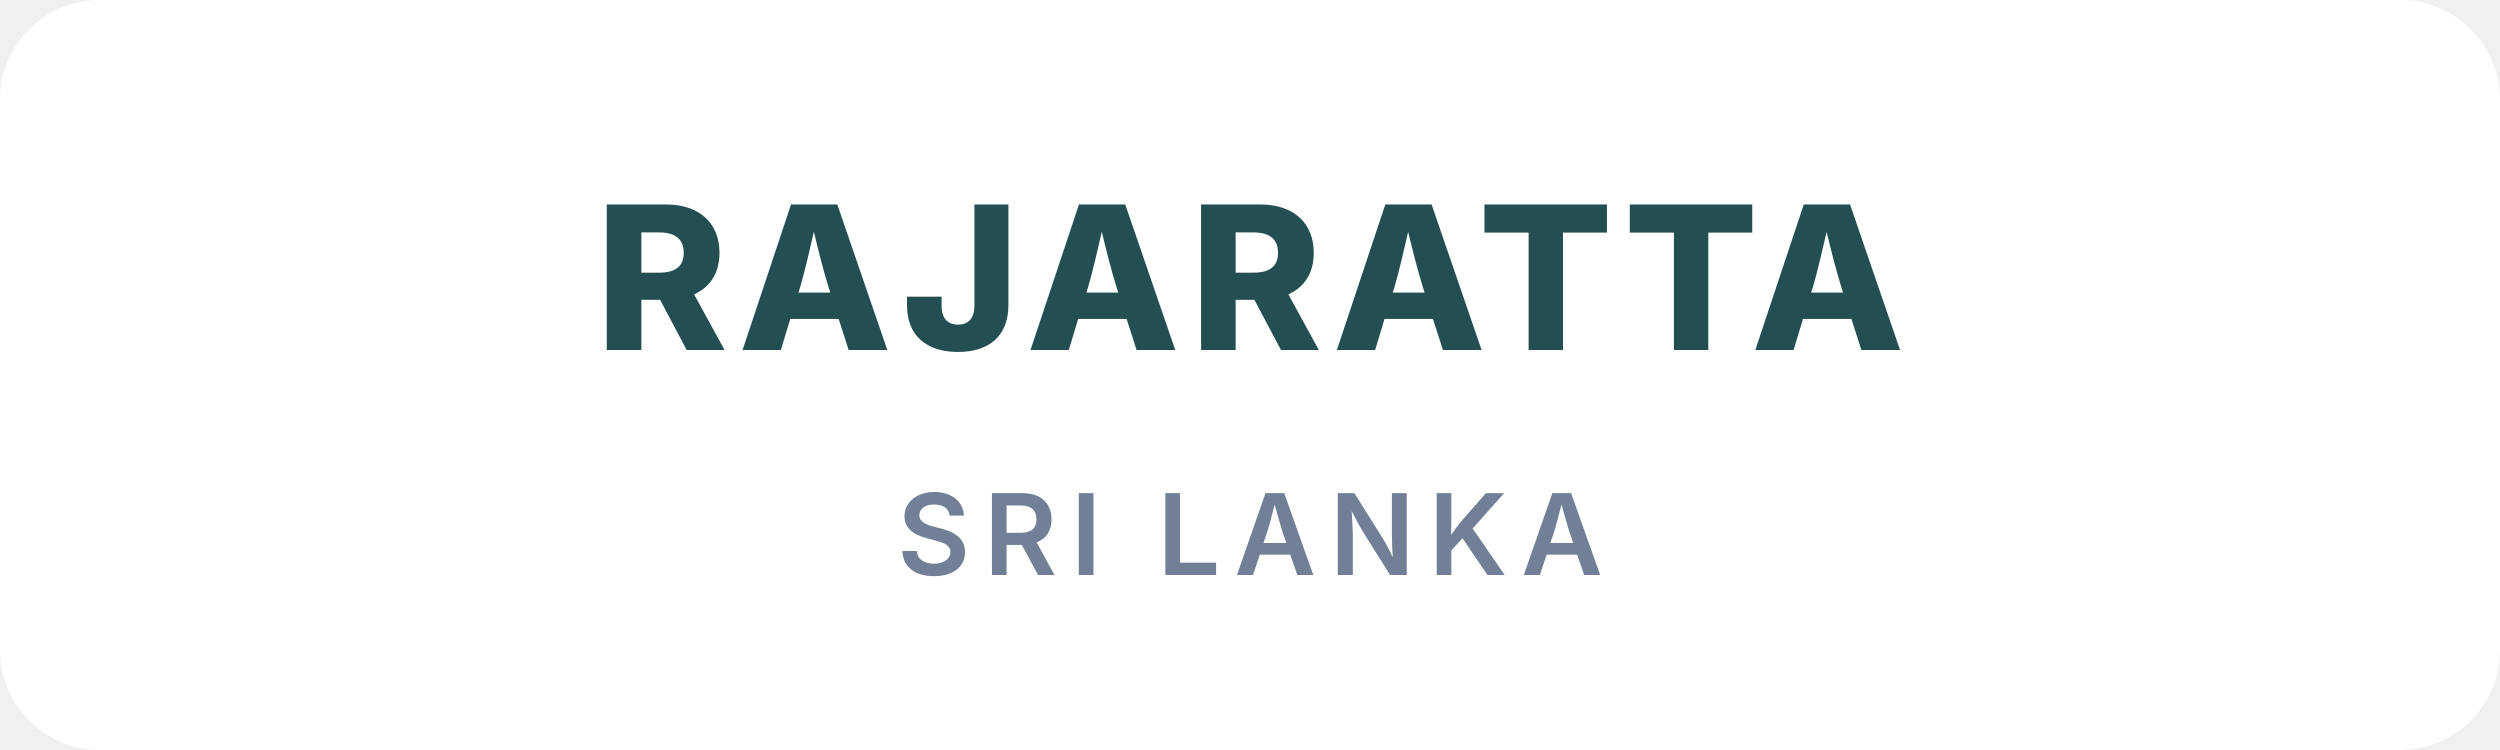
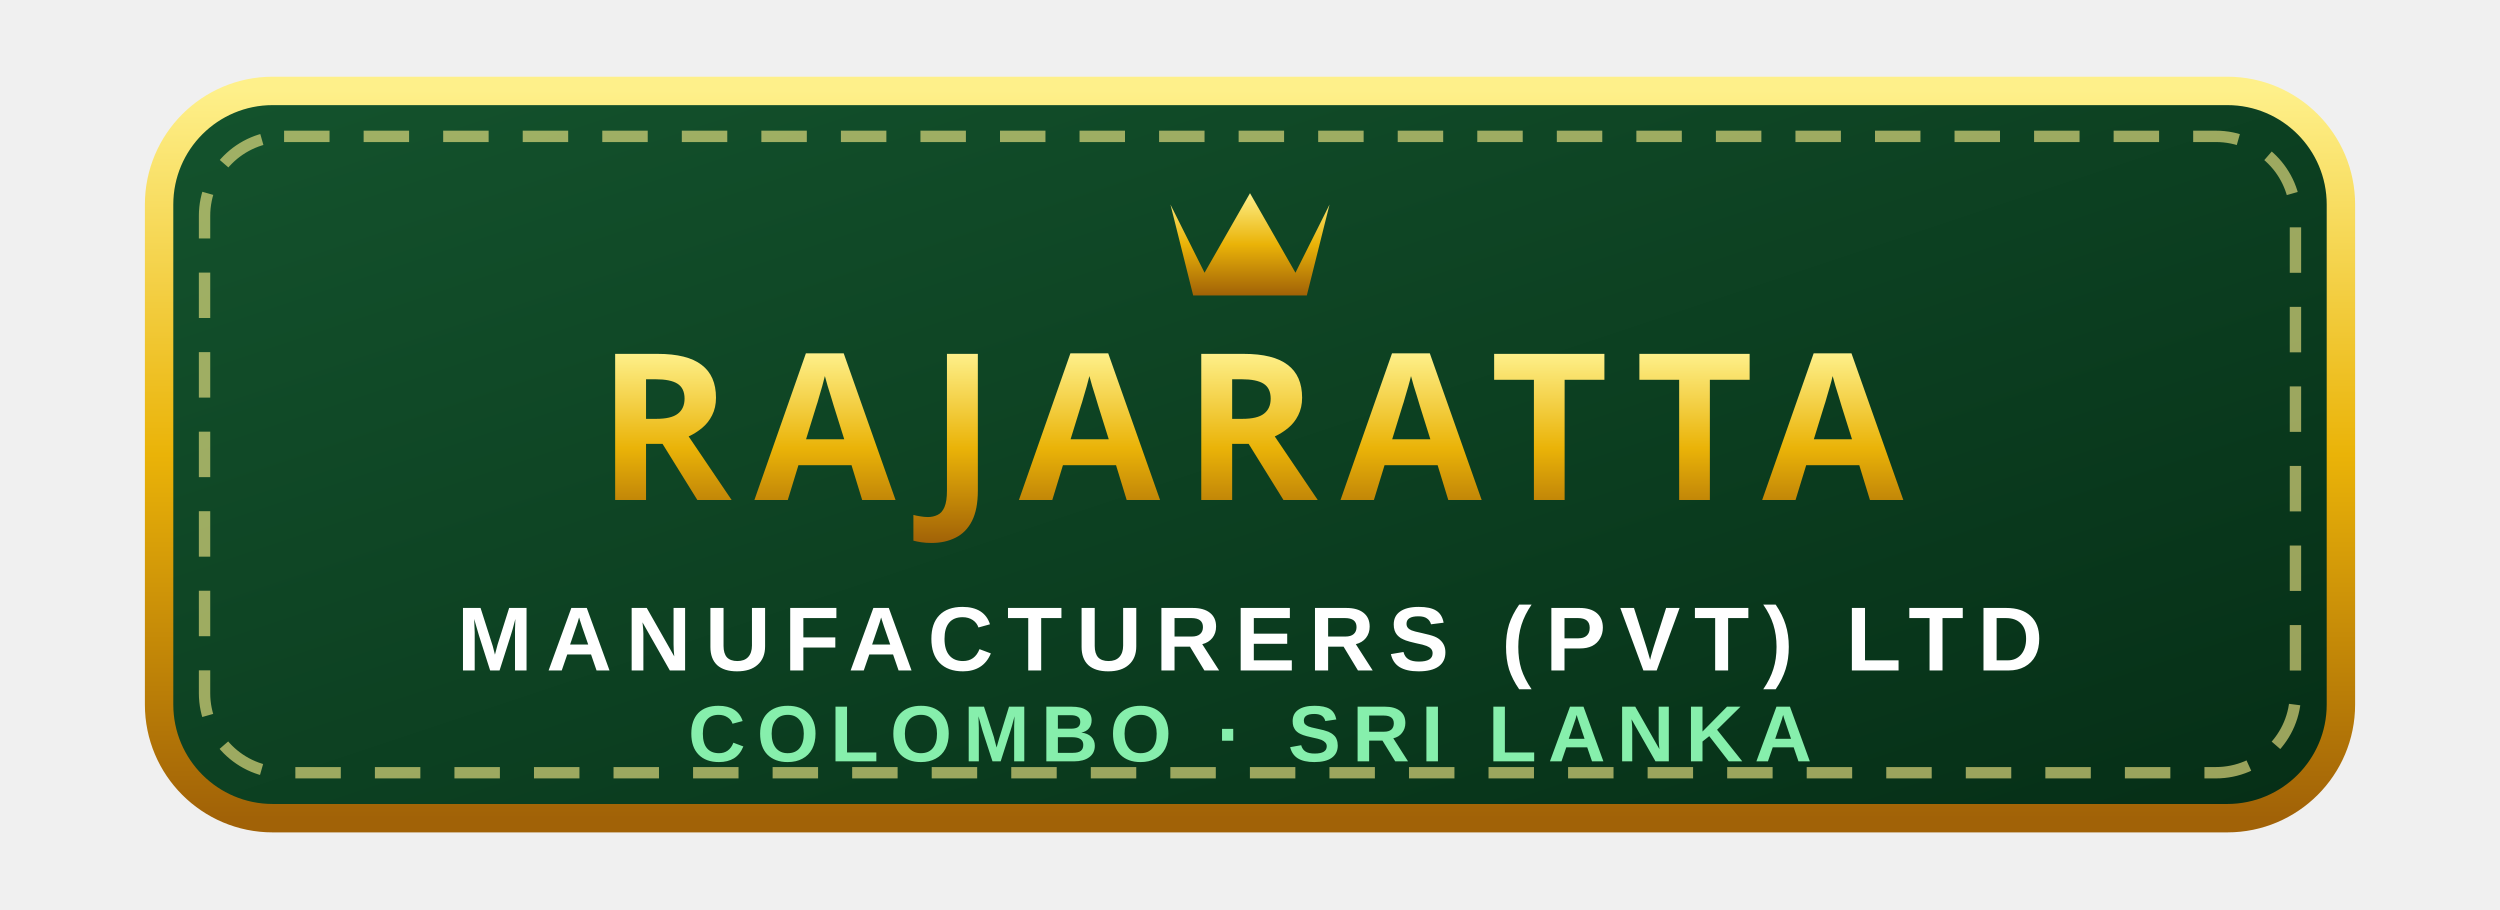
- <svg xmlns="http://www.w3.org/2000/svg" viewBox="0 0 200 60" width="200" height="60">
-   <rect width="200" height="60" rx="8" fill="#ffffff" />
-   <text x="100" y="28" font-family="system-ui, -apple-system, sans-serif" font-size="16" font-weight="800" fill="#234E52" text-anchor="middle" letter-spacing="0.05em">RAJARATTA</text>
-   <text x="100" y="46" font-family="system-ui, -apple-system, sans-serif" font-size="9" font-weight="600" fill="#718096" text-anchor="middle" letter-spacing="0.12em">SRI LANKA</text>
+ <svg xmlns="http://www.w3.org/2000/svg" viewBox="0 0 220 80" width="220" height="80">
+   <defs>
+     <linearGradient id="rr-green" x1="0%" y1="0%" x2="100%" y2="100%">
+       <stop offset="0%" stop-color="#14532D" />
+       <stop offset="100%" stop-color="#052E16" />
+     </linearGradient>
+     <linearGradient id="rr-gold" x1="0%" y1="0%" x2="0%" y2="100%">
+       <stop offset="0%" stop-color="#FEF08A" />
+       <stop offset="50%" stop-color="#EAB308" />
+       <stop offset="100%" stop-color="#A16207" />
+     </linearGradient>
+   </defs>
+   <rect x="14" y="8" width="192" height="64" rx="10" fill="url(#rr-green)" stroke="url(#rr-gold)" stroke-width="2.5" />
+   <rect x="18" y="12" width="184" height="56" rx="7" fill="none" stroke="#FEF08A" stroke-width="1" stroke-dasharray="4,3" opacity="0.6" />
+   <path d="M 103 18 L 106 24 L 110 17 L 114 24 L 117 18 L 115 26 L 105 26 Z" fill="url(#rr-gold)" />
+   <text x="110" y="44" font-family="Arial Black, Impact, sans-serif" font-size="18" font-weight="900" fill="url(#rr-gold)" text-anchor="middle" letter-spacing="2">RAJARATTA</text>
+   <line x1="40" y1="49" x2="180" y2="49" stroke="url(#rr-gold)" stroke-width="1" opacity="0.7" />
+   <text x="110" y="59" font-family="Arial, sans-serif" font-size="8" font-weight="800" fill="#FFFFFF" text-anchor="middle" letter-spacing="1.2">MANUFACTURERS (PVT) LTD</text>
+   <text x="110" y="67" font-family="Arial, sans-serif" font-size="7" font-weight="600" fill="#86EFAC" text-anchor="middle" letter-spacing="1">COLOMBO · SRI LANKA</text>
</svg>
